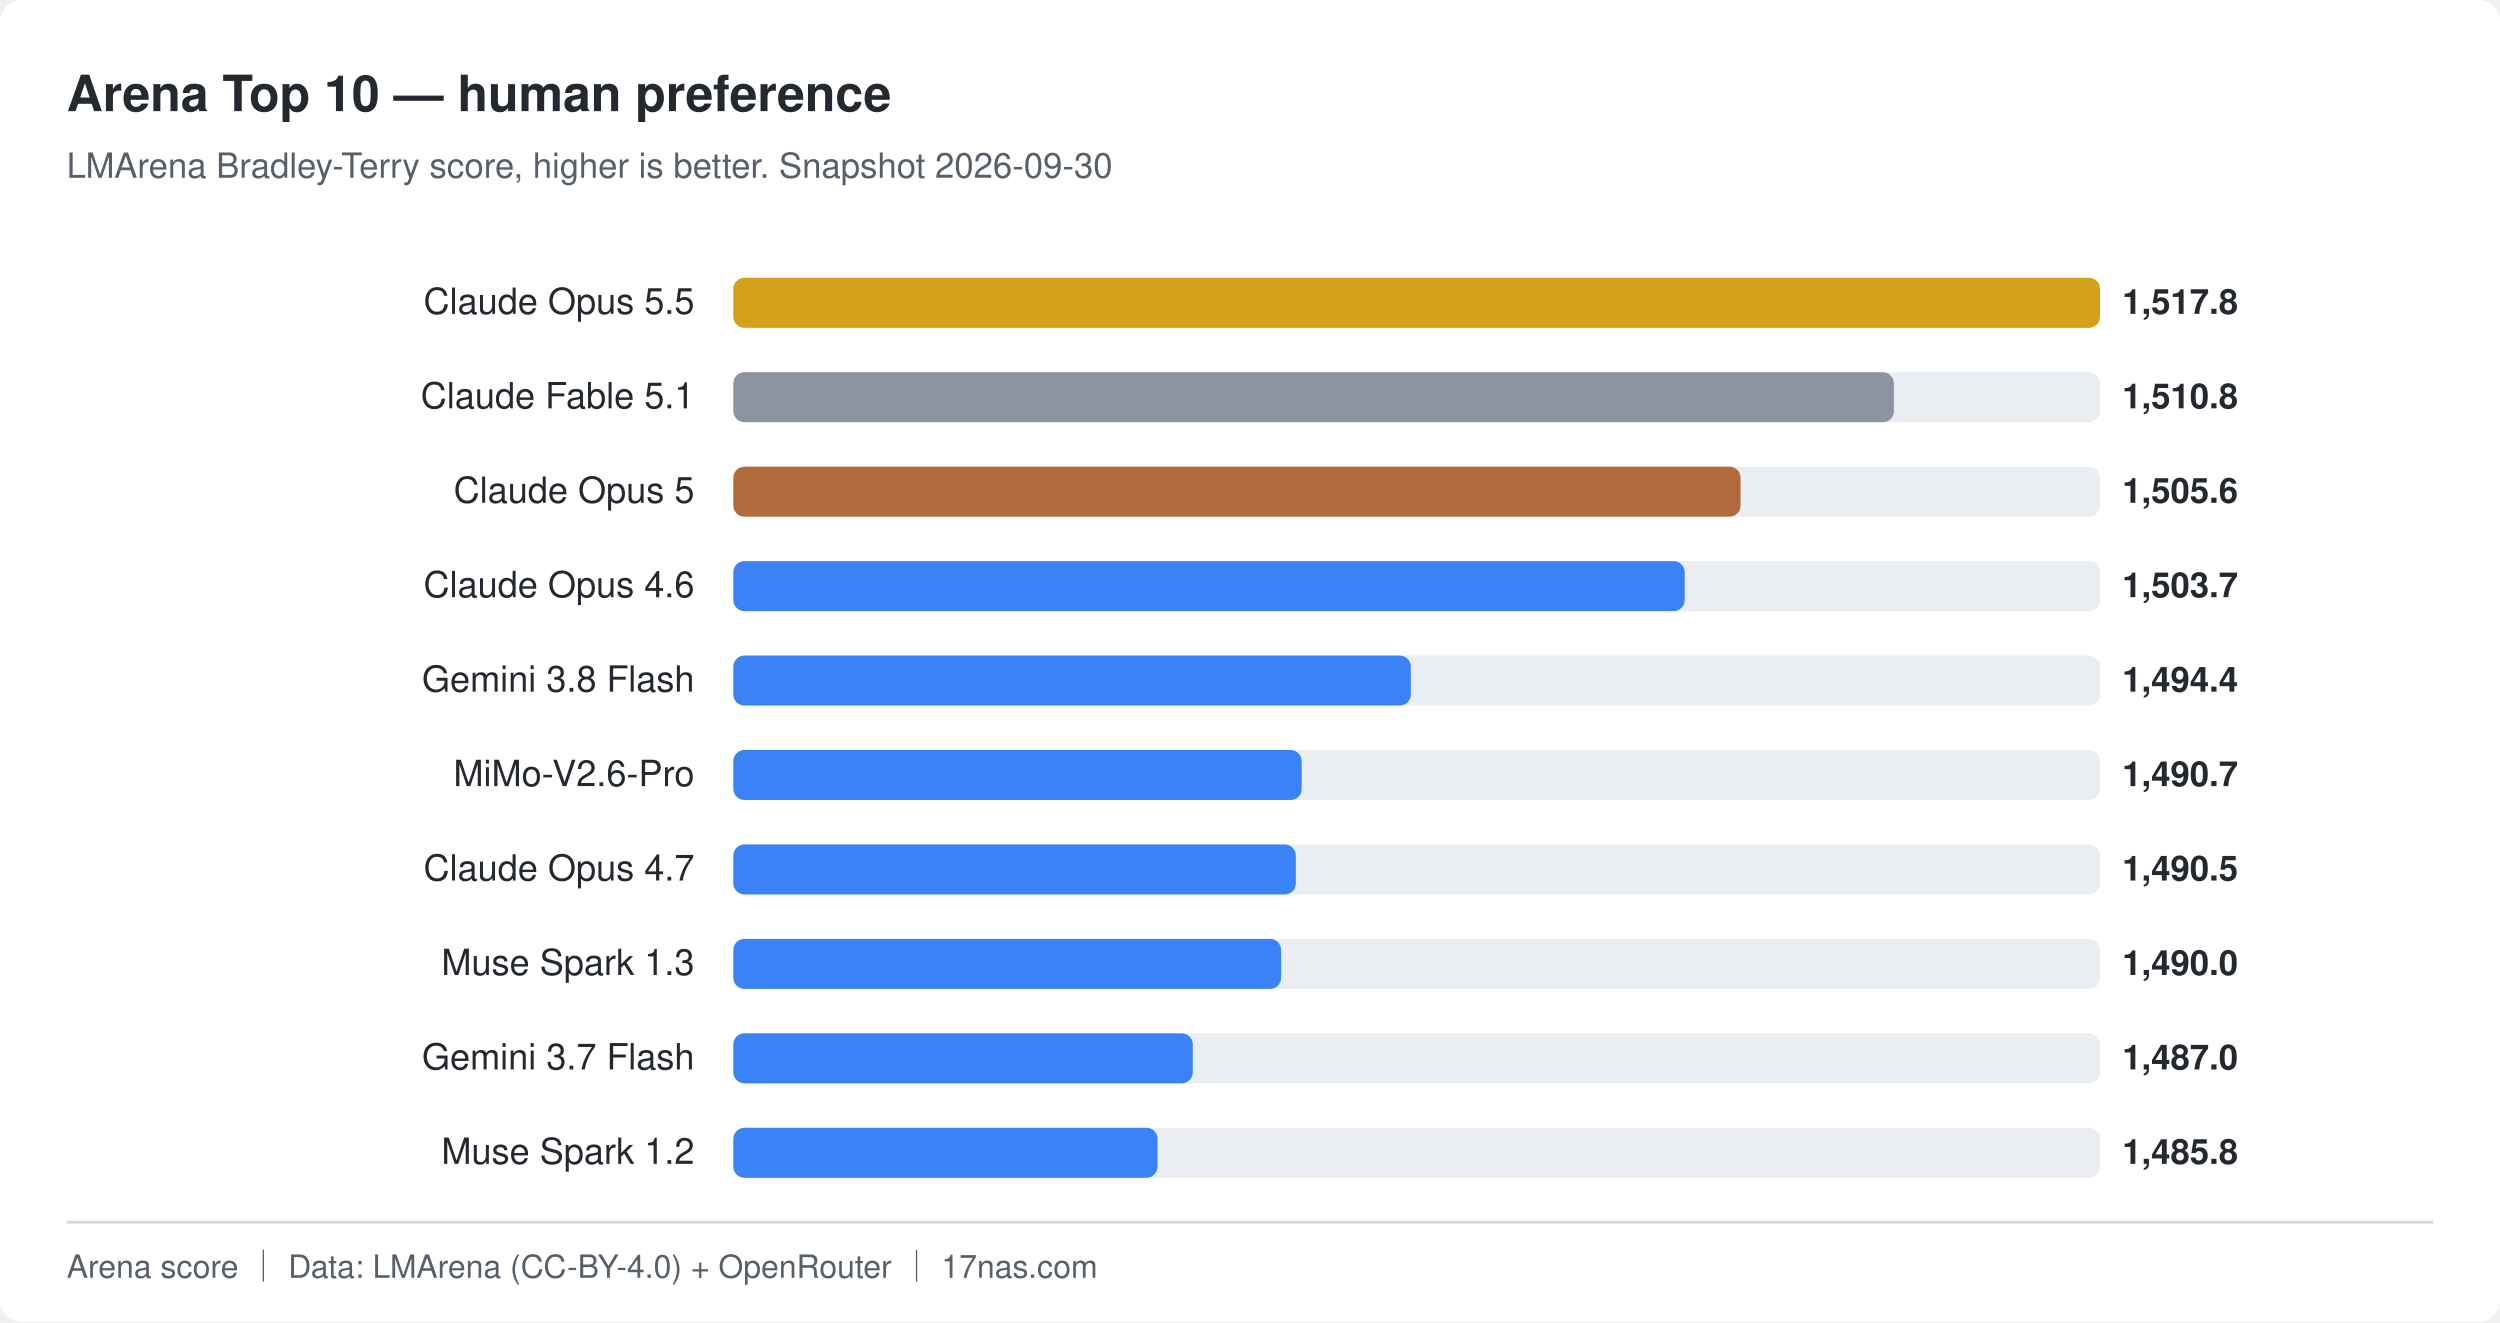
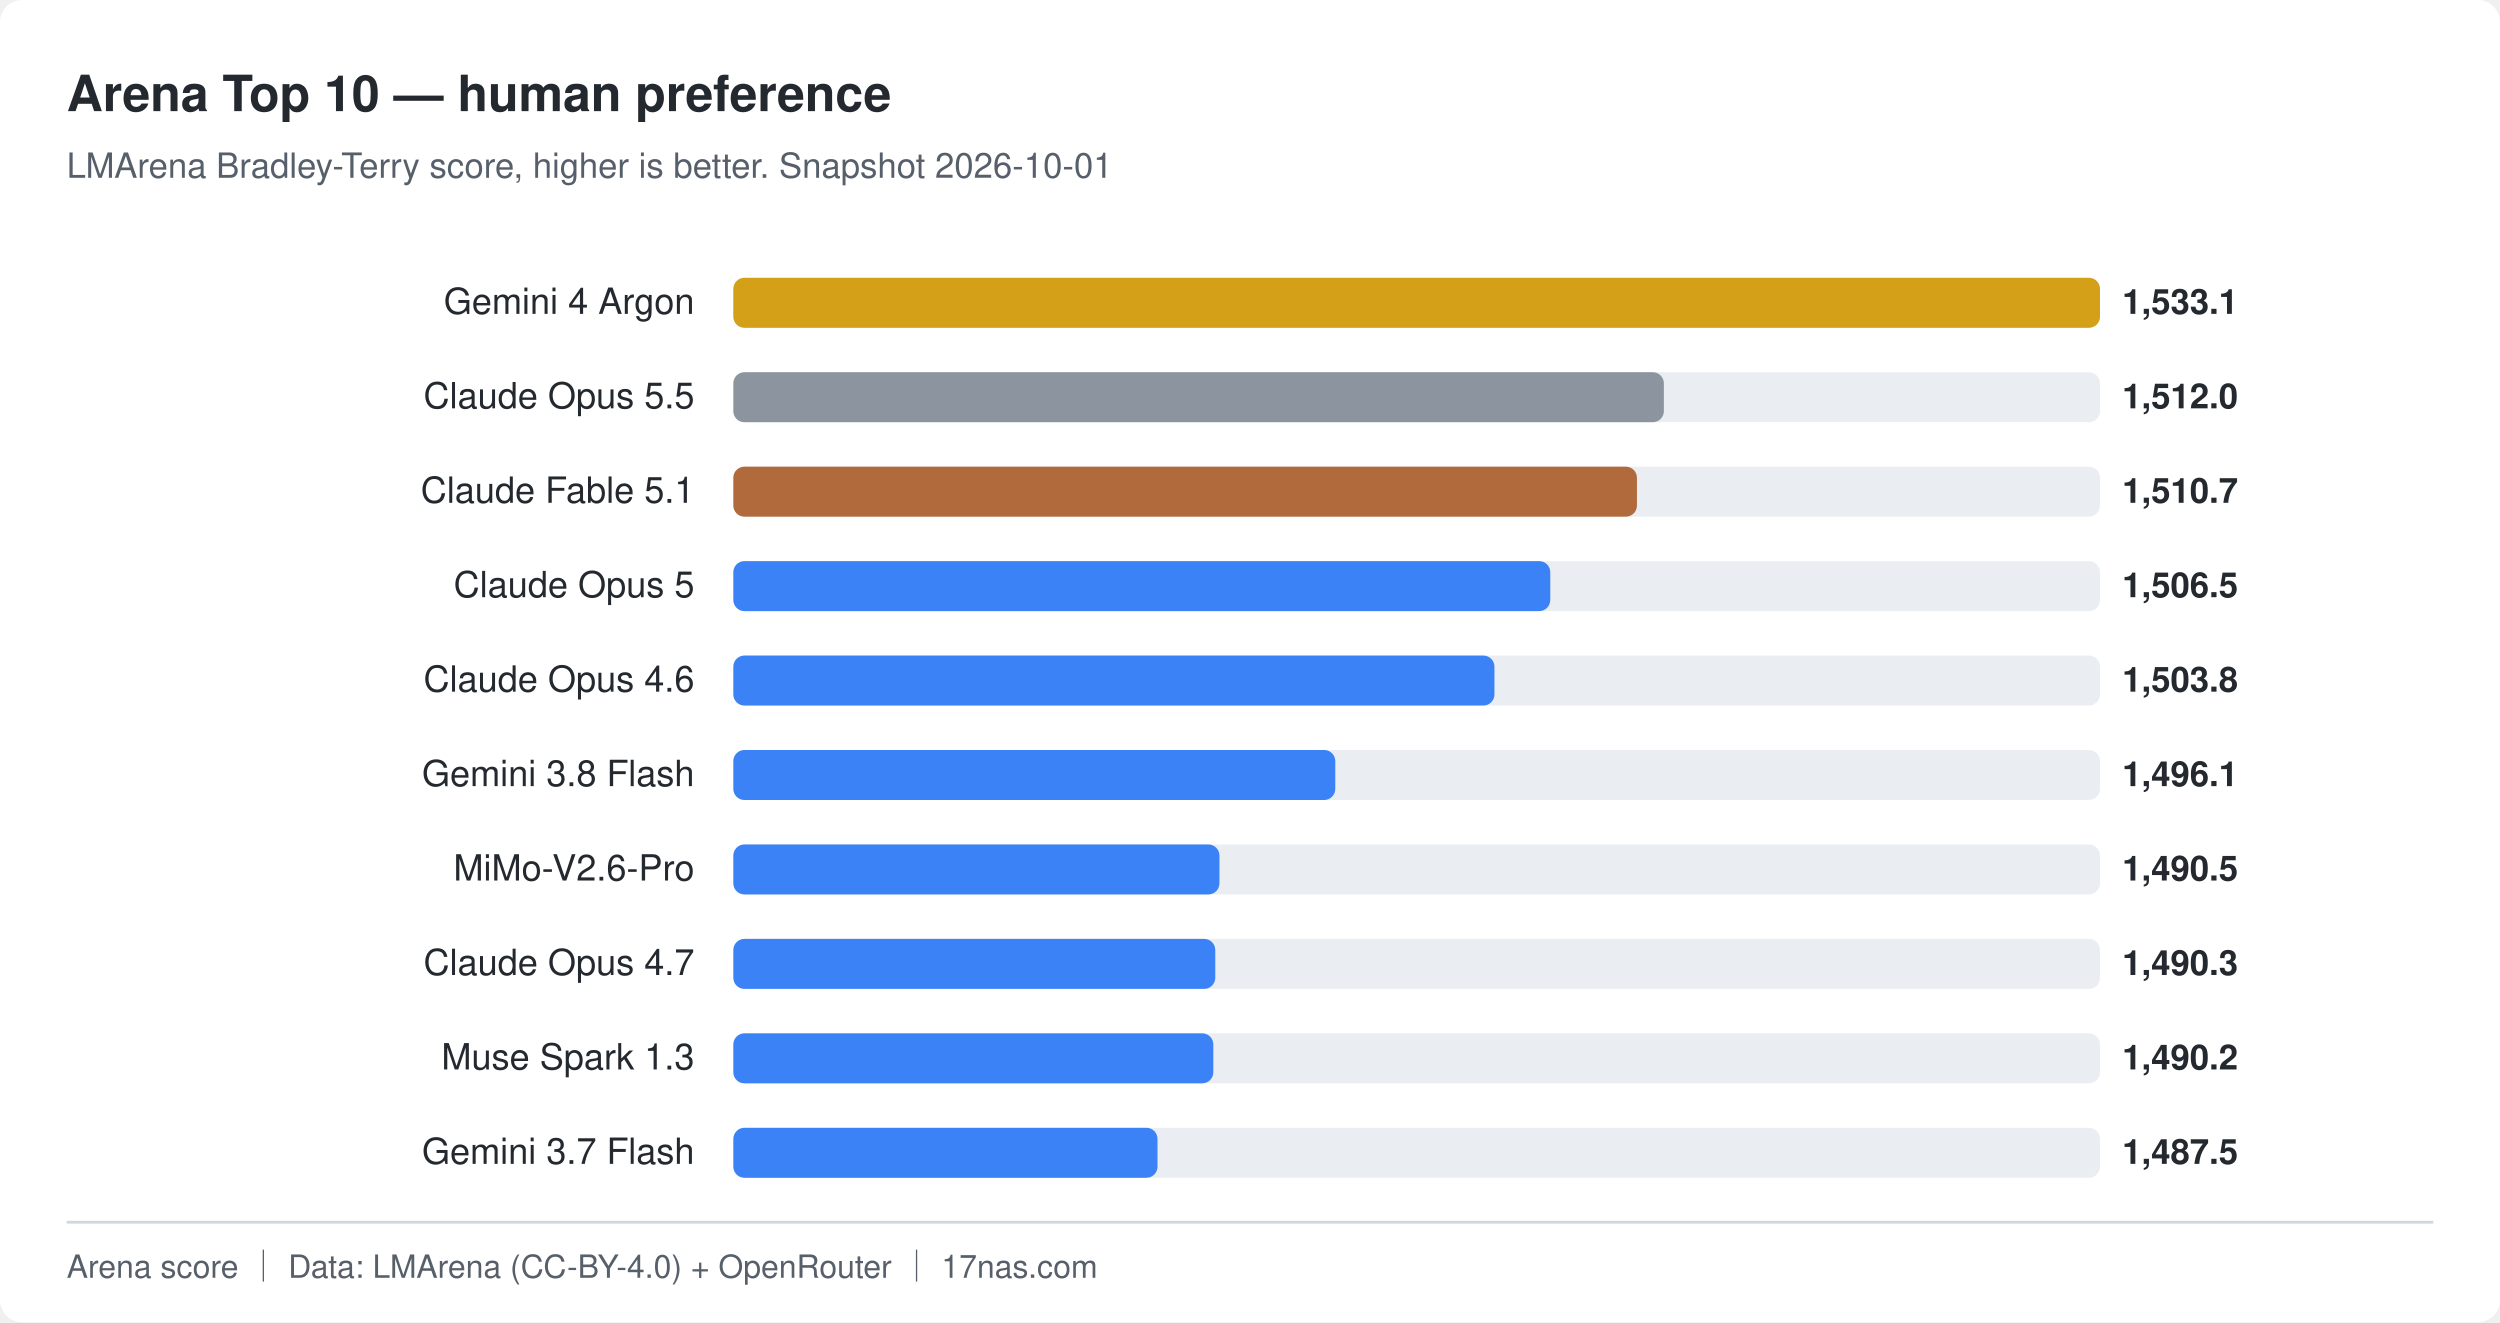
<svg xmlns="http://www.w3.org/2000/svg" width="900" height="476" viewBox="0 0 900 476" role="img" aria-label="Arena Top 10 — human preference">
  <style>
    .bg { fill: #ffffff; }
    .fg { fill: #24292f; }
    .muted { fill: #57606a; }
    .track { fill: #eaeef2; }
    .axis { stroke: #d0d7de; }
    @media (prefers-color-scheme: dark) {
      .bg { fill: #0d1117; }
      .fg { fill: #e6edf3; }
      .muted { fill: #8b949e; }
      .track { fill: #21262d; }
      .axis { stroke: #30363d; }
    }
  </style>
  <rect class="bg" x="0" y="0" width="900" height="476" rx="8" />
  <text class="fg" x="24" y="40" font-family="-apple-system,BlinkMacSystemFont,Segoe UI,Helvetica,Arial,sans-serif" font-size="18" font-weight="600">Arena Top 10 — human preference</text>
-   <text class="muted" x="24" y="64" font-family="-apple-system,BlinkMacSystemFont,Segoe UI,Helvetica,Arial,sans-serif" font-size="12.5">LMArena Bradley-Terry score, higher is better. Snapshot 2026-09-30</text>
-   <text class="fg" x="250" y="113" text-anchor="end" font-family="-apple-system,BlinkMacSystemFont,Segoe UI,Helvetica,Arial,sans-serif" font-size="13">Claude Opus 5.5</text>
+   <text class="muted" x="24" y="64" font-family="-apple-system,BlinkMacSystemFont,Segoe UI,Helvetica,Arial,sans-serif" font-size="12.5">LMArena Bradley-Terry score, higher is better. Snapshot 2026-10-01</text>
+   <text class="fg" x="250" y="113" text-anchor="end" font-family="-apple-system,BlinkMacSystemFont,Segoe UI,Helvetica,Arial,sans-serif" font-size="13">Gemini 4 Argon</text>
  <rect class="track" x="264" y="100" width="492" height="18" rx="4" />
  <rect x="264" y="100" width="492.0" height="18" rx="4" fill="#d4a017" />
-   <text class="fg" x="764" y="113" font-family="-apple-system,BlinkMacSystemFont,Segoe UI,Helvetica,Arial,sans-serif" font-size="12.5" font-weight="600">1,517.8</text>
-   <text class="fg" x="250" y="147" text-anchor="end" font-family="-apple-system,BlinkMacSystemFont,Segoe UI,Helvetica,Arial,sans-serif" font-size="13">Claude Fable 5.1</text>
+   <text class="fg" x="764" y="113" font-family="-apple-system,BlinkMacSystemFont,Segoe UI,Helvetica,Arial,sans-serif" font-size="12.5" font-weight="600">1,533.1</text>
+   <text class="fg" x="250" y="147" text-anchor="end" font-family="-apple-system,BlinkMacSystemFont,Segoe UI,Helvetica,Arial,sans-serif" font-size="13">Claude Opus 5.5</text>
  <rect class="track" x="264" y="134" width="492" height="18" rx="4" />
-   <rect x="264" y="134" width="417.8" height="18" rx="4" fill="#8c959f" />
-   <text class="fg" x="764" y="147" font-family="-apple-system,BlinkMacSystemFont,Segoe UI,Helvetica,Arial,sans-serif" font-size="12.5" font-weight="600">1,510.8</text>
-   <text class="fg" x="250" y="181" text-anchor="end" font-family="-apple-system,BlinkMacSystemFont,Segoe UI,Helvetica,Arial,sans-serif" font-size="13">Claude Opus 5</text>
+   <rect x="264" y="134" width="335.0" height="18" rx="4" fill="#8c959f" />
+   <text class="fg" x="764" y="147" font-family="-apple-system,BlinkMacSystemFont,Segoe UI,Helvetica,Arial,sans-serif" font-size="12.5" font-weight="600">1,512.0</text>
+   <text class="fg" x="250" y="181" text-anchor="end" font-family="-apple-system,BlinkMacSystemFont,Segoe UI,Helvetica,Arial,sans-serif" font-size="13">Claude Fable 5.1</text>
  <rect class="track" x="264" y="168" width="492" height="18" rx="4" />
-   <rect x="264" y="168" width="362.6" height="18" rx="4" fill="#b06a3b" />
-   <text class="fg" x="764" y="181" font-family="-apple-system,BlinkMacSystemFont,Segoe UI,Helvetica,Arial,sans-serif" font-size="12.5" font-weight="600">1,505.6</text>
-   <text class="fg" x="250" y="215" text-anchor="end" font-family="-apple-system,BlinkMacSystemFont,Segoe UI,Helvetica,Arial,sans-serif" font-size="13">Claude Opus 4.6</text>
+   <rect x="264" y="168" width="325.3" height="18" rx="4" fill="#b06a3b" />
+   <text class="fg" x="764" y="181" font-family="-apple-system,BlinkMacSystemFont,Segoe UI,Helvetica,Arial,sans-serif" font-size="12.5" font-weight="600">1,510.7</text>
+   <text class="fg" x="250" y="215" text-anchor="end" font-family="-apple-system,BlinkMacSystemFont,Segoe UI,Helvetica,Arial,sans-serif" font-size="13">Claude Opus 5</text>
  <rect class="track" x="264" y="202" width="492" height="18" rx="4" />
-   <rect x="264" y="202" width="342.5" height="18" rx="4" fill="#3b82f6" />
-   <text class="fg" x="764" y="215" font-family="-apple-system,BlinkMacSystemFont,Segoe UI,Helvetica,Arial,sans-serif" font-size="12.5" font-weight="600">1,503.7</text>
-   <text class="fg" x="250" y="249" text-anchor="end" font-family="-apple-system,BlinkMacSystemFont,Segoe UI,Helvetica,Arial,sans-serif" font-size="13">Gemini 3.8 Flash</text>
+   <rect x="264" y="202" width="294.1" height="18" rx="4" fill="#3b82f6" />
+   <text class="fg" x="764" y="215" font-family="-apple-system,BlinkMacSystemFont,Segoe UI,Helvetica,Arial,sans-serif" font-size="12.5" font-weight="600">1,506.5</text>
+   <text class="fg" x="250" y="249" text-anchor="end" font-family="-apple-system,BlinkMacSystemFont,Segoe UI,Helvetica,Arial,sans-serif" font-size="13">Claude Opus 4.6</text>
  <rect class="track" x="264" y="236" width="492" height="18" rx="4" />
-   <rect x="264" y="236" width="243.9" height="18" rx="4" fill="#3b82f6" />
-   <text class="fg" x="764" y="249" font-family="-apple-system,BlinkMacSystemFont,Segoe UI,Helvetica,Arial,sans-serif" font-size="12.5" font-weight="600">1,494.4</text>
-   <text class="fg" x="250" y="283" text-anchor="end" font-family="-apple-system,BlinkMacSystemFont,Segoe UI,Helvetica,Arial,sans-serif" font-size="13">MiMo-V2.6-Pro</text>
+   <rect x="264" y="236" width="274.0" height="18" rx="4" fill="#3b82f6" />
+   <text class="fg" x="764" y="249" font-family="-apple-system,BlinkMacSystemFont,Segoe UI,Helvetica,Arial,sans-serif" font-size="12.5" font-weight="600">1,503.8</text>
+   <text class="fg" x="250" y="283" text-anchor="end" font-family="-apple-system,BlinkMacSystemFont,Segoe UI,Helvetica,Arial,sans-serif" font-size="13">Gemini 3.8 Flash</text>
  <rect class="track" x="264" y="270" width="492" height="18" rx="4" />
-   <rect x="264" y="270" width="204.6" height="18" rx="4" fill="#3b82f6" />
-   <text class="fg" x="764" y="283" font-family="-apple-system,BlinkMacSystemFont,Segoe UI,Helvetica,Arial,sans-serif" font-size="12.5" font-weight="600">1,490.7</text>
-   <text class="fg" x="250" y="317" text-anchor="end" font-family="-apple-system,BlinkMacSystemFont,Segoe UI,Helvetica,Arial,sans-serif" font-size="13">Claude Opus 4.7</text>
+   <rect x="264" y="270" width="216.7" height="18" rx="4" fill="#3b82f6" />
+   <text class="fg" x="764" y="283" font-family="-apple-system,BlinkMacSystemFont,Segoe UI,Helvetica,Arial,sans-serif" font-size="12.5" font-weight="600">1,496.1</text>
+   <text class="fg" x="250" y="317" text-anchor="end" font-family="-apple-system,BlinkMacSystemFont,Segoe UI,Helvetica,Arial,sans-serif" font-size="13">MiMo-V2.6-Pro</text>
  <rect class="track" x="264" y="304" width="492" height="18" rx="4" />
-   <rect x="264" y="304" width="202.5" height="18" rx="4" fill="#3b82f6" />
+   <rect x="264" y="304" width="175.0" height="18" rx="4" fill="#3b82f6" />
  <text class="fg" x="764" y="317" font-family="-apple-system,BlinkMacSystemFont,Segoe UI,Helvetica,Arial,sans-serif" font-size="12.5" font-weight="600">1,490.5</text>
-   <text class="fg" x="250" y="351" text-anchor="end" font-family="-apple-system,BlinkMacSystemFont,Segoe UI,Helvetica,Arial,sans-serif" font-size="13">Muse Spark 1.3</text>
+   <text class="fg" x="250" y="351" text-anchor="end" font-family="-apple-system,BlinkMacSystemFont,Segoe UI,Helvetica,Arial,sans-serif" font-size="13">Claude Opus 4.7</text>
  <rect class="track" x="264" y="338" width="492" height="18" rx="4" />
-   <rect x="264" y="338" width="197.2" height="18" rx="4" fill="#3b82f6" />
-   <text class="fg" x="764" y="351" font-family="-apple-system,BlinkMacSystemFont,Segoe UI,Helvetica,Arial,sans-serif" font-size="12.5" font-weight="600">1,490.0</text>
-   <text class="fg" x="250" y="385" text-anchor="end" font-family="-apple-system,BlinkMacSystemFont,Segoe UI,Helvetica,Arial,sans-serif" font-size="13">Gemini 3.7 Flash</text>
+   <rect x="264" y="338" width="173.5" height="18" rx="4" fill="#3b82f6" />
+   <text class="fg" x="764" y="351" font-family="-apple-system,BlinkMacSystemFont,Segoe UI,Helvetica,Arial,sans-serif" font-size="12.5" font-weight="600">1,490.3</text>
+   <text class="fg" x="250" y="385" text-anchor="end" font-family="-apple-system,BlinkMacSystemFont,Segoe UI,Helvetica,Arial,sans-serif" font-size="13">Muse Spark 1.3</text>
  <rect class="track" x="264" y="372" width="492" height="18" rx="4" />
-   <rect x="264" y="372" width="165.4" height="18" rx="4" fill="#3b82f6" />
-   <text class="fg" x="764" y="385" font-family="-apple-system,BlinkMacSystemFont,Segoe UI,Helvetica,Arial,sans-serif" font-size="12.5" font-weight="600">1,487.0</text>
-   <text class="fg" x="250" y="419" text-anchor="end" font-family="-apple-system,BlinkMacSystemFont,Segoe UI,Helvetica,Arial,sans-serif" font-size="13">Muse Spark 1.2</text>
+   <rect x="264" y="372" width="172.8" height="18" rx="4" fill="#3b82f6" />
+   <text class="fg" x="764" y="385" font-family="-apple-system,BlinkMacSystemFont,Segoe UI,Helvetica,Arial,sans-serif" font-size="12.5" font-weight="600">1,490.2</text>
+   <text class="fg" x="250" y="419" text-anchor="end" font-family="-apple-system,BlinkMacSystemFont,Segoe UI,Helvetica,Arial,sans-serif" font-size="13">Gemini 3.7 Flash</text>
  <rect class="track" x="264" y="406" width="492" height="18" rx="4" />
  <rect x="264" y="406" width="152.7" height="18" rx="4" fill="#3b82f6" />
-   <text class="fg" x="764" y="419" font-family="-apple-system,BlinkMacSystemFont,Segoe UI,Helvetica,Arial,sans-serif" font-size="12.5" font-weight="600">1,485.8</text>
+   <text class="fg" x="764" y="419" font-family="-apple-system,BlinkMacSystemFont,Segoe UI,Helvetica,Arial,sans-serif" font-size="12.5" font-weight="600">1,487.5</text>
  <line class="axis" x1="24" y1="440" x2="876" y2="440" stroke-width="1" />
  <text class="muted" x="24" y="460" font-family="-apple-system,BlinkMacSystemFont,Segoe UI,Helvetica,Arial,sans-serif" font-size="11.5">Arena score ｜ Data: LMArena (CC-BY-4.0) + OpenRouter ｜ 17nas.com</text>
</svg>
